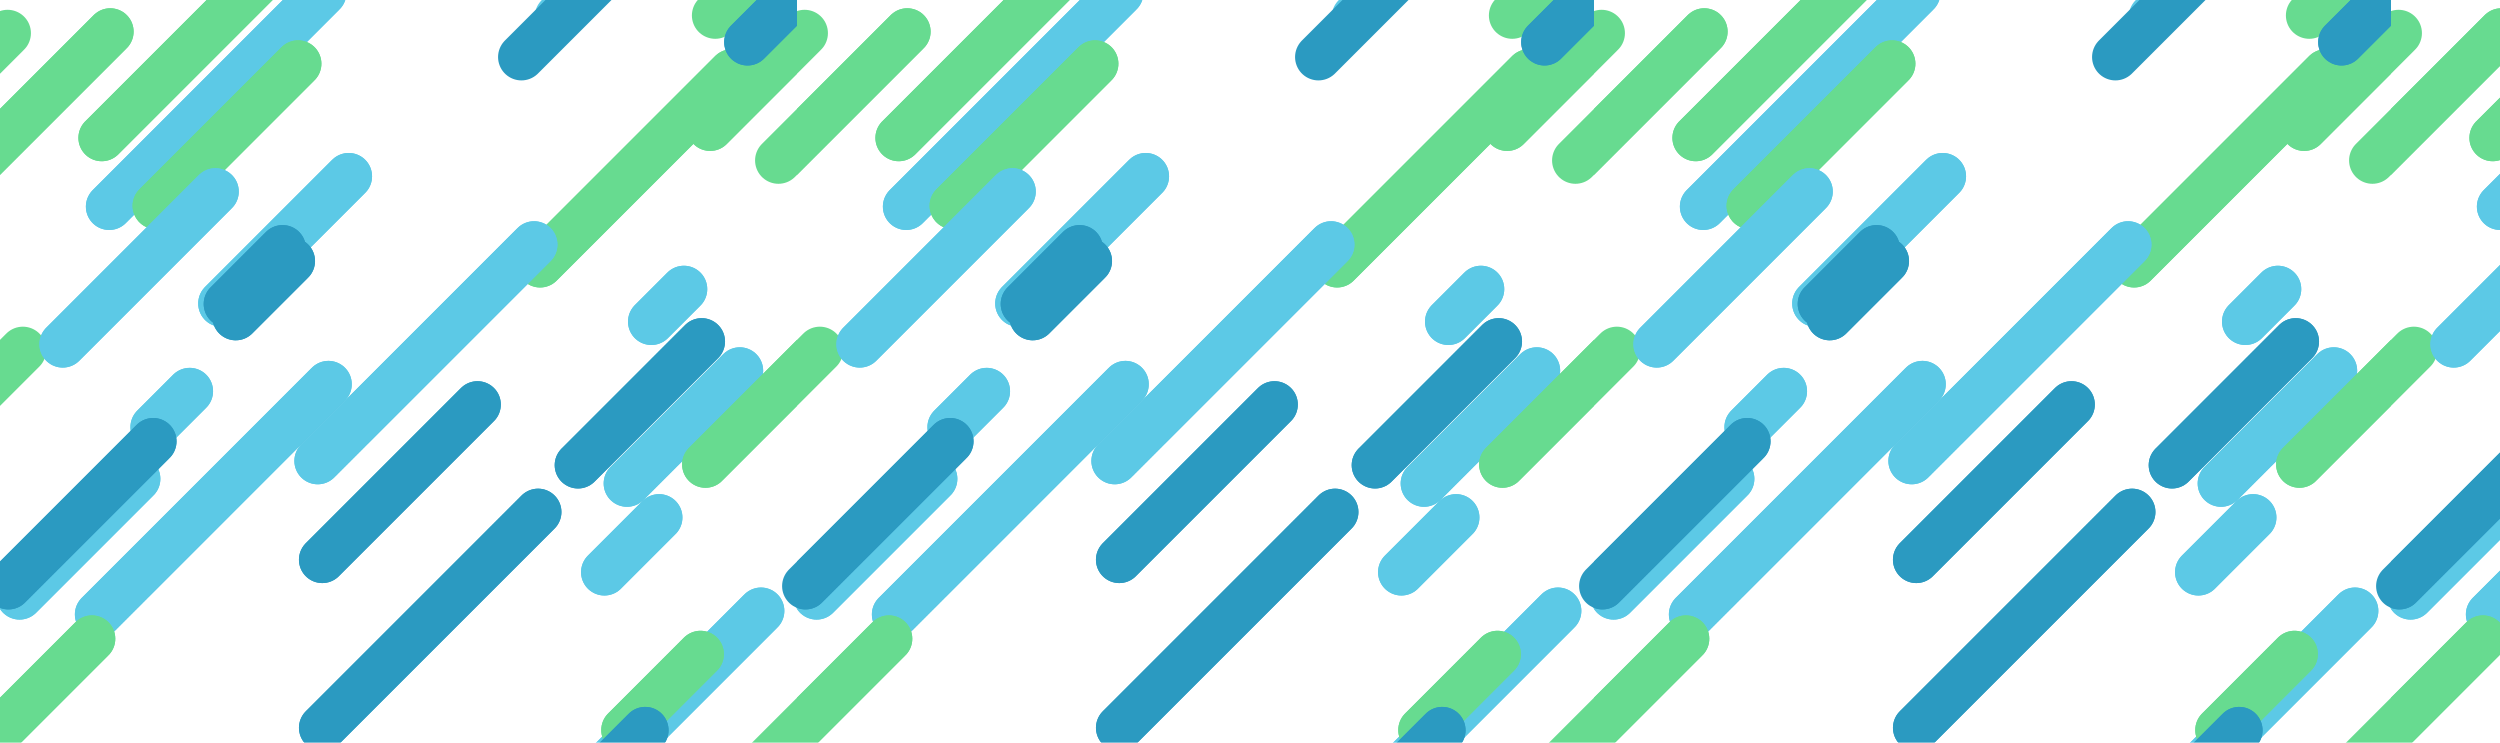
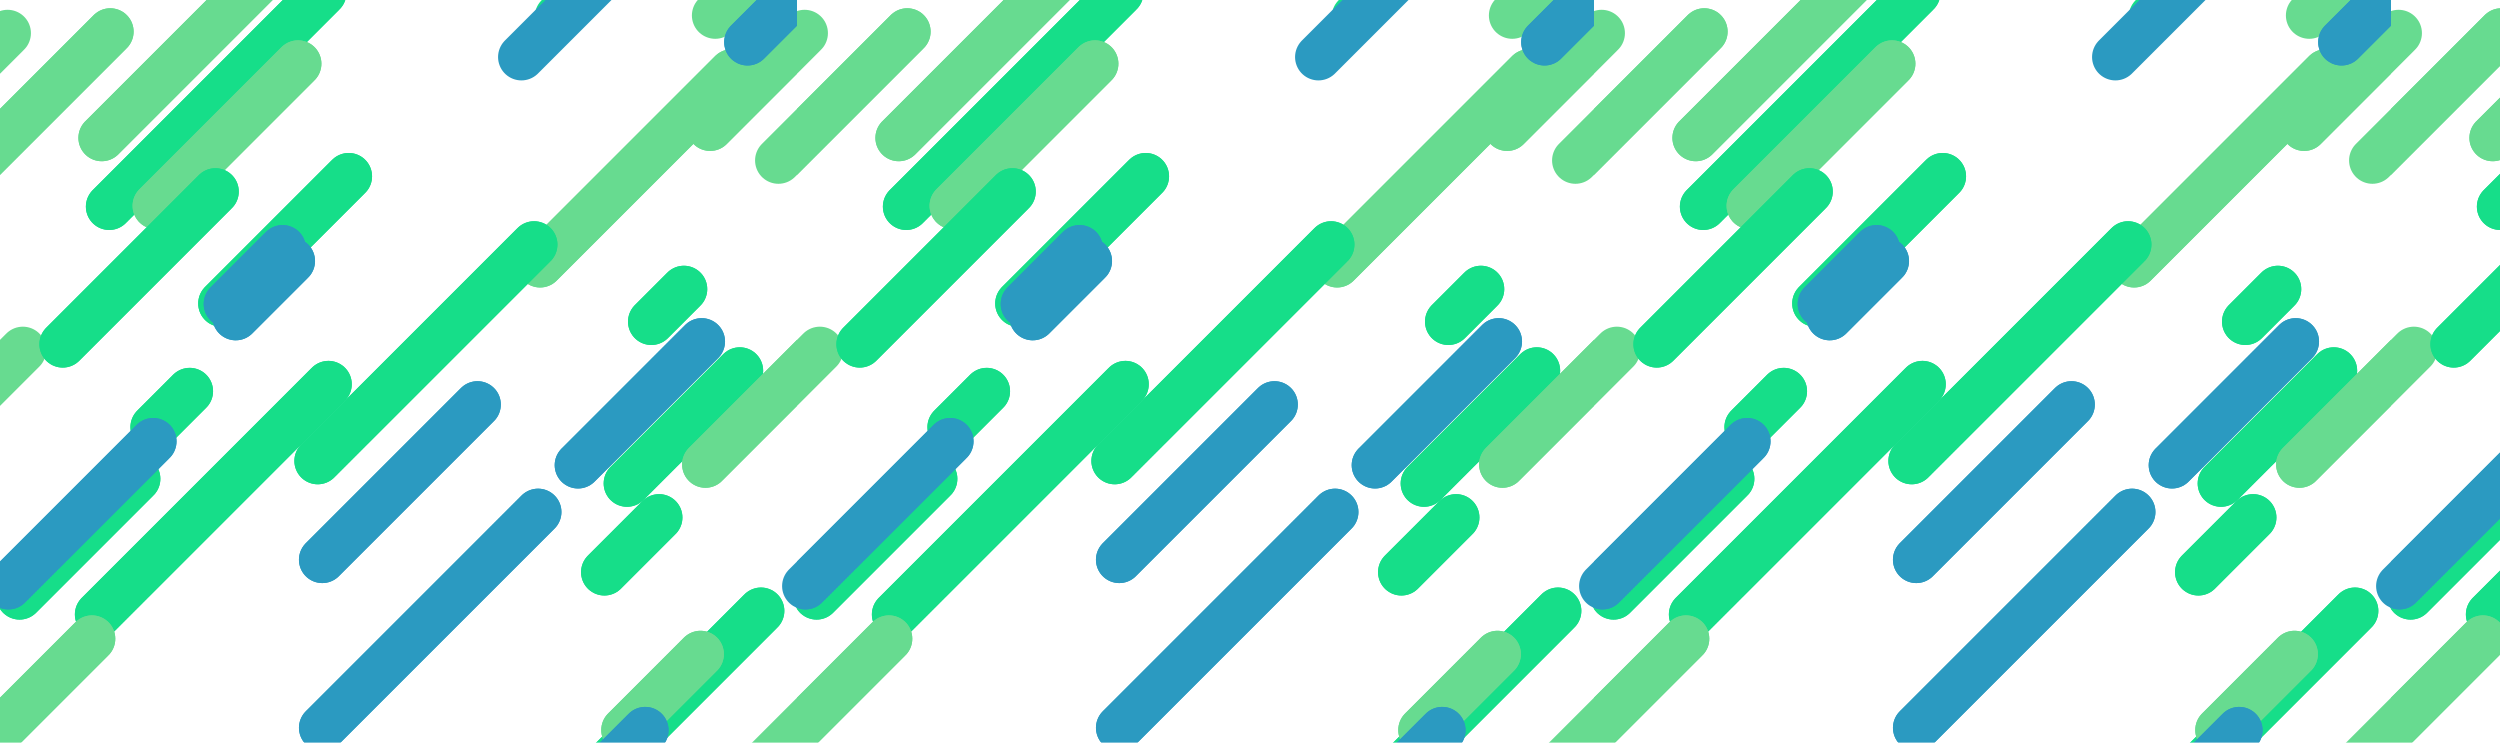
<svg xmlns="http://www.w3.org/2000/svg" style="margin:auto;background:rgba(NaN, NaN, NaN, 0);display:block;z-index:1;position:relative" width="1084" height="322" preserveAspectRatio="xMidYMid" viewBox="0 0 1084 322">
  <defs>
    <pattern id="pid-0.7735807359934106" x="0" y="0" width="345.6" height="345.6" patternUnits="userSpaceOnUse">
      <g transform="scale(1.35)">
        <g>
-           <line x1="237.629" x2="201.397" y1="119.053" y2="155.285" stroke-width="15" stroke="#5CC9E6" stroke-linecap="round" />
-           <line x1="237.629" x2="201.397" y1="-392.947" y2="-356.715" stroke-width="15" stroke="#5CC9E6" stroke-linecap="round" />
-           <line x1="493.629" x2="457.397" y1="-392.947" y2="-356.715" stroke-width="15" stroke="#5CC9E6" stroke-linecap="round" />
-           <line x1="749.629" x2="713.397" y1="-392.947" y2="-356.715" stroke-width="15" stroke="#5CC9E6" stroke-linecap="round" />
-           <line x1="237.629" x2="201.397" y1="-136.947" y2="-100.715" stroke-width="15" stroke="#5CC9E6" stroke-linecap="round" />
-           <line x1="493.629" x2="457.397" y1="-136.947" y2="-100.715" stroke-width="15" stroke="#5CC9E6" stroke-linecap="round" />
-           <line x1="749.629" x2="713.397" y1="-136.947" y2="-100.715" stroke-width="15" stroke="#5CC9E6" stroke-linecap="round" />
-           <line x1="237.629" x2="201.397" y1="119.053" y2="155.285" stroke-width="15" stroke="#5CC9E6" stroke-linecap="round" />
-           <line x1="493.629" x2="457.397" y1="119.053" y2="155.285" stroke-width="15" stroke="#5CC9E6" stroke-linecap="round" />
-           <line x1="749.629" x2="713.397" y1="119.053" y2="155.285" stroke-width="15" stroke="#5CC9E6" stroke-linecap="round" />
-           <line x1="244.438" x2="179.252" y1="196.214" y2="261.4" stroke-width="15" stroke="#5CC9E6" stroke-linecap="round" />
-           <line x1="244.438" x2="179.252" y1="-315.786" y2="-250.6" stroke-width="15" stroke="#5CC9E6" stroke-linecap="round" />
-           <line x1="500.438" x2="435.252" y1="-315.786" y2="-250.6" stroke-width="15" stroke="#5CC9E6" stroke-linecap="round" />
-           <line x1="756.438" x2="691.252" y1="-315.786" y2="-250.6" stroke-width="15" stroke="#5CC9E6" stroke-linecap="round" />
-           <line x1="244.438" x2="179.252" y1="-59.786" y2="5.4" stroke-width="15" stroke="#5CC9E6" stroke-linecap="round" />
-           <line x1="500.438" x2="435.252" y1="-59.786" y2="5.4" stroke-width="15" stroke="#5CC9E6" stroke-linecap="round" />
-           <line x1="756.438" x2="691.252" y1="-59.786" y2="5.4" stroke-width="15" stroke="#5CC9E6" stroke-linecap="round" />
-           <line x1="244.438" x2="179.252" y1="196.214" y2="261.4" stroke-width="15" stroke="#5CC9E6" stroke-linecap="round" />
-           <line x1="500.438" x2="435.252" y1="196.214" y2="261.4" stroke-width="15" stroke="#5CC9E6" stroke-linecap="round" />
-           <line x1="756.438" x2="691.252" y1="196.214" y2="261.4" stroke-width="15" stroke="#5CC9E6" stroke-linecap="round" />
-           <line x1="219.672" x2="209.218" y1="92.858" y2="103.312" stroke-width="15" stroke="#5CC9E6" stroke-linecap="round" />
-           <line x1="219.672" x2="209.218" y1="-419.142" y2="-408.688" stroke-width="15" stroke="#5CC9E6" stroke-linecap="round" />
-           <line x1="475.672" x2="465.218" y1="-419.142" y2="-408.688" stroke-width="15" stroke="#5CC9E6" stroke-linecap="round" />
-           <line x1="731.672" x2="721.218" y1="-419.142" y2="-408.688" stroke-width="15" stroke="#5CC9E6" stroke-linecap="round" />
-           <line x1="219.672" x2="209.218" y1="-163.142" y2="-152.688" stroke-width="15" stroke="#5CC9E6" stroke-linecap="round" />
-           <line x1="475.672" x2="465.218" y1="-163.142" y2="-152.688" stroke-width="15" stroke="#5CC9E6" stroke-linecap="round" />
-           <line x1="731.672" x2="721.218" y1="-163.142" y2="-152.688" stroke-width="15" stroke="#5CC9E6" stroke-linecap="round" />
-           <line x1="219.672" x2="209.218" y1="92.858" y2="103.312" stroke-width="15" stroke="#5CC9E6" stroke-linecap="round" />
-           <line x1="475.672" x2="465.218" y1="92.858" y2="103.312" stroke-width="15" stroke="#5CC9E6" stroke-linecap="round" />
-           <line x1="731.672" x2="721.218" y1="92.858" y2="103.312" stroke-width="15" stroke="#5CC9E6" stroke-linecap="round" />
-           <line x1="112.006" x2="71.158" y1="56.634" y2="97.482" stroke-width="15" stroke="#5CC9E6" stroke-linecap="round" />
-           <line x1="112.006" x2="71.158" y1="-455.366" y2="-414.518" stroke-width="15" stroke="#5CC9E6" stroke-linecap="round" />
-           <line x1="368.006" x2="327.158" y1="-455.366" y2="-414.518" stroke-width="15" stroke="#5CC9E6" stroke-linecap="round" />
-           <line x1="624.006" x2="583.158" y1="-455.366" y2="-414.518" stroke-width="15" stroke="#5CC9E6" stroke-linecap="round" />
-           <line x1="112.006" x2="71.158" y1="-199.366" y2="-158.518" stroke-width="15" stroke="#5CC9E6" stroke-linecap="round" />
-           <line x1="368.006" x2="327.158" y1="-199.366" y2="-158.518" stroke-width="15" stroke="#5CC9E6" stroke-linecap="round" />
-           <line x1="624.006" x2="583.158" y1="-199.366" y2="-158.518" stroke-width="15" stroke="#5CC9E6" stroke-linecap="round" />
-           <line x1="112.006" x2="71.158" y1="56.634" y2="97.482" stroke-width="15" stroke="#5CC9E6" stroke-linecap="round" />
-           <line x1="368.006" x2="327.158" y1="56.634" y2="97.482" stroke-width="15" stroke="#5CC9E6" stroke-linecap="round" />
-           <line x1="624.006" x2="583.158" y1="56.634" y2="97.482" stroke-width="15" stroke="#5CC9E6" stroke-linecap="round" />
-           <line x1="60.933" x2="49.389" y1="125.657" y2="137.201" stroke-width="15" stroke="#5CC9E6" stroke-linecap="round" />
-           <line x1="60.933" x2="49.389" y1="-386.343" y2="-374.799" stroke-width="15" stroke="#5CC9E6" stroke-linecap="round" />
-           <line x1="316.933" x2="305.389" y1="-386.343" y2="-374.799" stroke-width="15" stroke="#5CC9E6" stroke-linecap="round" />
-           <line x1="572.933" x2="561.389" y1="-386.343" y2="-374.799" stroke-width="15" stroke="#5CC9E6" stroke-linecap="round" />
-           <line x1="60.933" x2="49.389" y1="-130.343" y2="-118.799" stroke-width="15" stroke="#5CC9E6" stroke-linecap="round" />
-           <line x1="316.933" x2="305.389" y1="-130.343" y2="-118.799" stroke-width="15" stroke="#5CC9E6" stroke-linecap="round" />
-           <line x1="572.933" x2="561.389" y1="-130.343" y2="-118.799" stroke-width="15" stroke="#5CC9E6" stroke-linecap="round" />
-           <line x1="60.933" x2="49.389" y1="125.657" y2="137.201" stroke-width="15" stroke="#5CC9E6" stroke-linecap="round" />
-           <line x1="316.933" x2="305.389" y1="125.657" y2="137.201" stroke-width="15" stroke="#5CC9E6" stroke-linecap="round" />
-           <line x1="572.933" x2="561.389" y1="125.657" y2="137.201" stroke-width="15" stroke="#5CC9E6" stroke-linecap="round" />
-           <line x1="103.783" x2="35.085" y1="-2.328" y2="66.37" stroke-width="15" stroke="#5CC9E6" stroke-linecap="round" />
-           <line x1="103.783" x2="35.085" y1="-514.328" y2="-445.63" stroke-width="15" stroke="#5CC9E6" stroke-linecap="round" />
-           <line x1="359.783" x2="291.085" y1="-514.328" y2="-445.63" stroke-width="15" stroke="#5CC9E6" stroke-linecap="round" />
-           <line x1="615.783" x2="547.085" y1="-514.328" y2="-445.63" stroke-width="15" stroke="#5CC9E6" stroke-linecap="round" />
-           <line x1="103.783" x2="35.085" y1="-258.328" y2="-189.63" stroke-width="15" stroke="#5CC9E6" stroke-linecap="round" />
-           <line x1="359.783" x2="291.085" y1="-258.328" y2="-189.63" stroke-width="15" stroke="#5CC9E6" stroke-linecap="round" />
-           <line x1="615.783" x2="547.085" y1="-258.328" y2="-189.63" stroke-width="15" stroke="#5CC9E6" stroke-linecap="round" />
-           <line x1="103.783" x2="35.085" y1="-2.328" y2="66.37" stroke-width="15" stroke="#5CC9E6" stroke-linecap="round" />
-           <line x1="359.783" x2="291.085" y1="-2.328" y2="66.37" stroke-width="15" stroke="#5CC9E6" stroke-linecap="round" />
-           <line x1="615.783" x2="547.085" y1="-2.328" y2="66.37" stroke-width="15" stroke="#5CC9E6" stroke-linecap="round" />
-           <line x1="103.783" x2="35.085" y1="253.672" y2="322.37" stroke-width="15" stroke="#5CC9E6" stroke-linecap="round" />
-           <line x1="211.699" x2="194.135" y1="166.217" y2="183.781" stroke-width="15" stroke="#5CC9E6" stroke-linecap="round" />
-           <line x1="211.699" x2="194.135" y1="-345.783" y2="-328.219" stroke-width="15" stroke="#5CC9E6" stroke-linecap="round" />
-           <line x1="467.699" x2="450.135" y1="-345.783" y2="-328.219" stroke-width="15" stroke="#5CC9E6" stroke-linecap="round" />
-           <line x1="723.699" x2="706.135" y1="-345.783" y2="-328.219" stroke-width="15" stroke="#5CC9E6" stroke-linecap="round" />
-           <line x1="211.699" x2="194.135" y1="-89.783" y2="-72.219" stroke-width="15" stroke="#5CC9E6" stroke-linecap="round" />
-           <line x1="467.699" x2="450.135" y1="-89.783" y2="-72.219" stroke-width="15" stroke="#5CC9E6" stroke-linecap="round" />
-           <line x1="723.699" x2="706.135" y1="-89.783" y2="-72.219" stroke-width="15" stroke="#5CC9E6" stroke-linecap="round" />
-           <line x1="211.699" x2="194.135" y1="166.217" y2="183.781" stroke-width="15" stroke="#5CC9E6" stroke-linecap="round" />
-           <line x1="467.699" x2="450.135" y1="166.217" y2="183.781" stroke-width="15" stroke="#5CC9E6" stroke-linecap="round" />
-           <line x1="723.699" x2="706.135" y1="166.217" y2="183.781" stroke-width="15" stroke="#5CC9E6" stroke-linecap="round" />
-           <line x1="44.013" x2="6.292" y1="153.795" y2="191.516" stroke-width="15" stroke="#5CC9E6" stroke-linecap="round" />
-           <line x1="44.013" x2="6.292" y1="-358.205" y2="-320.484" stroke-width="15" stroke="#5CC9E6" stroke-linecap="round" />
-           <line x1="300.013" x2="262.292" y1="-358.205" y2="-320.484" stroke-width="15" stroke="#5CC9E6" stroke-linecap="round" />
-           <line x1="556.013" x2="518.292" y1="-358.205" y2="-320.484" stroke-width="15" stroke="#5CC9E6" stroke-linecap="round" />
-           <line x1="44.013" x2="6.292" y1="-102.205" y2="-64.484" stroke-width="15" stroke="#5CC9E6" stroke-linecap="round" />
-           <line x1="300.013" x2="262.292" y1="-102.205" y2="-64.484" stroke-width="15" stroke="#5CC9E6" stroke-linecap="round" />
-           <line x1="556.013" x2="518.292" y1="-102.205" y2="-64.484" stroke-width="15" stroke="#5CC9E6" stroke-linecap="round" />
-           <line x1="44.013" x2="6.292" y1="153.795" y2="191.516" stroke-width="15" stroke="#5CC9E6" stroke-linecap="round" />
-           <line x1="300.013" x2="262.292" y1="153.795" y2="191.516" stroke-width="15" stroke="#5CC9E6" stroke-linecap="round" />
-           <line x1="556.013" x2="518.292" y1="153.795" y2="191.516" stroke-width="15" stroke="#5CC9E6" stroke-linecap="round" />
-           <line x1="105.492" x2="31.55" y1="123.417" y2="197.36" stroke-width="15" stroke="#5CC9E6" stroke-linecap="round" />
-           <line x1="105.492" x2="31.55" y1="-388.583" y2="-314.64" stroke-width="15" stroke="#5CC9E6" stroke-linecap="round" />
-           <line x1="361.492" x2="287.55" y1="-388.583" y2="-314.64" stroke-width="15" stroke="#5CC9E6" stroke-linecap="round" />
-           <line x1="617.492" x2="543.55" y1="-388.583" y2="-314.64" stroke-width="15" stroke="#5CC9E6" stroke-linecap="round" />
-           <line x1="105.492" x2="31.55" y1="-132.583" y2="-58.64" stroke-width="15" stroke="#5CC9E6" stroke-linecap="round" />
-           <line x1="361.492" x2="287.55" y1="-132.583" y2="-58.64" stroke-width="15" stroke="#5CC9E6" stroke-linecap="round" />
-           <line x1="617.492" x2="543.55" y1="-132.583" y2="-58.64" stroke-width="15" stroke="#5CC9E6" stroke-linecap="round" />
-           <line x1="105.492" x2="31.55" y1="123.417" y2="197.36" stroke-width="15" stroke="#5CC9E6" stroke-linecap="round" />
-           <line x1="361.492" x2="287.55" y1="123.417" y2="197.36" stroke-width="15" stroke="#5CC9E6" stroke-linecap="round" />
-           <line x1="617.492" x2="543.55" y1="123.417" y2="197.36" stroke-width="15" stroke="#5CC9E6" stroke-linecap="round" />
+           <line x1="237.629" x2="201.397" y1="119.053" y2="155.285" stroke-width="15" stroke="#16DE89" stroke-linecap="round" />
+           <line x1="237.629" x2="201.397" y1="-392.947" y2="-356.715" stroke-width="15" stroke="#16DE89" stroke-linecap="round" />
+           <line x1="493.629" x2="457.397" y1="-392.947" y2="-356.715" stroke-width="15" stroke="#16DE89" stroke-linecap="round" />
+           <line x1="749.629" x2="713.397" y1="-392.947" y2="-356.715" stroke-width="15" stroke="#16DE89" stroke-linecap="round" />
+           <line x1="237.629" x2="201.397" y1="-136.947" y2="-100.715" stroke-width="15" stroke="#16DE89" stroke-linecap="round" />
+           <line x1="493.629" x2="457.397" y1="-136.947" y2="-100.715" stroke-width="15" stroke="#16DE89" stroke-linecap="round" />
+           <line x1="749.629" x2="713.397" y1="-136.947" y2="-100.715" stroke-width="15" stroke="#16DE89" stroke-linecap="round" />
+           <line x1="237.629" x2="201.397" y1="119.053" y2="155.285" stroke-width="15" stroke="#16DE89" stroke-linecap="round" />
+           <line x1="493.629" x2="457.397" y1="119.053" y2="155.285" stroke-width="15" stroke="#16DE89" stroke-linecap="round" />
+           <line x1="749.629" x2="713.397" y1="119.053" y2="155.285" stroke-width="15" stroke="#16DE89" stroke-linecap="round" />
+           <line x1="244.438" x2="179.252" y1="196.214" y2="261.4" stroke-width="15" stroke="#16DE89" stroke-linecap="round" />
+           <line x1="244.438" x2="179.252" y1="-315.786" y2="-250.6" stroke-width="15" stroke="#16DE89" stroke-linecap="round" />
+           <line x1="500.438" x2="435.252" y1="-315.786" y2="-250.6" stroke-width="15" stroke="#16DE89" stroke-linecap="round" />
+           <line x1="756.438" x2="691.252" y1="-315.786" y2="-250.6" stroke-width="15" stroke="#16DE89" stroke-linecap="round" />
+           <line x1="244.438" x2="179.252" y1="-59.786" y2="5.4" stroke-width="15" stroke="#16DE89" stroke-linecap="round" />
+           <line x1="500.438" x2="435.252" y1="-59.786" y2="5.4" stroke-width="15" stroke="#16DE89" stroke-linecap="round" />
+           <line x1="756.438" x2="691.252" y1="-59.786" y2="5.4" stroke-width="15" stroke="#16DE89" stroke-linecap="round" />
+           <line x1="244.438" x2="179.252" y1="196.214" y2="261.4" stroke-width="15" stroke="#16DE89" stroke-linecap="round" />
+           <line x1="500.438" x2="435.252" y1="196.214" y2="261.4" stroke-width="15" stroke="#16DE89" stroke-linecap="round" />
+           <line x1="756.438" x2="691.252" y1="196.214" y2="261.4" stroke-width="15" stroke="#16DE89" stroke-linecap="round" />
+           <line x1="219.672" x2="209.218" y1="92.858" y2="103.312" stroke-width="15" stroke="#16DE89" stroke-linecap="round" />
+           <line x1="219.672" x2="209.218" y1="-419.142" y2="-408.688" stroke-width="15" stroke="#16DE89" stroke-linecap="round" />
+           <line x1="475.672" x2="465.218" y1="-419.142" y2="-408.688" stroke-width="15" stroke="#16DE89" stroke-linecap="round" />
+           <line x1="731.672" x2="721.218" y1="-419.142" y2="-408.688" stroke-width="15" stroke="#16DE89" stroke-linecap="round" />
+           <line x1="219.672" x2="209.218" y1="-163.142" y2="-152.688" stroke-width="15" stroke="#16DE89" stroke-linecap="round" />
+           <line x1="475.672" x2="465.218" y1="-163.142" y2="-152.688" stroke-width="15" stroke="#16DE89" stroke-linecap="round" />
+           <line x1="731.672" x2="721.218" y1="-163.142" y2="-152.688" stroke-width="15" stroke="#16DE89" stroke-linecap="round" />
+           <line x1="219.672" x2="209.218" y1="92.858" y2="103.312" stroke-width="15" stroke="#16DE89" stroke-linecap="round" />
+           <line x1="475.672" x2="465.218" y1="92.858" y2="103.312" stroke-width="15" stroke="#16DE89" stroke-linecap="round" />
+           <line x1="731.672" x2="721.218" y1="92.858" y2="103.312" stroke-width="15" stroke="#16DE89" stroke-linecap="round" />
+           <line x1="112.006" x2="71.158" y1="56.634" y2="97.482" stroke-width="15" stroke="#16DE89" stroke-linecap="round" />
+           <line x1="112.006" x2="71.158" y1="-455.366" y2="-414.518" stroke-width="15" stroke="#16DE89" stroke-linecap="round" />
+           <line x1="368.006" x2="327.158" y1="-455.366" y2="-414.518" stroke-width="15" stroke="#16DE89" stroke-linecap="round" />
+           <line x1="624.006" x2="583.158" y1="-455.366" y2="-414.518" stroke-width="15" stroke="#16DE89" stroke-linecap="round" />
+           <line x1="112.006" x2="71.158" y1="-199.366" y2="-158.518" stroke-width="15" stroke="#16DE89" stroke-linecap="round" />
+           <line x1="368.006" x2="327.158" y1="-199.366" y2="-158.518" stroke-width="15" stroke="#16DE89" stroke-linecap="round" />
+           <line x1="624.006" x2="583.158" y1="-199.366" y2="-158.518" stroke-width="15" stroke="#16DE89" stroke-linecap="round" />
+           <line x1="112.006" x2="71.158" y1="56.634" y2="97.482" stroke-width="15" stroke="#16DE89" stroke-linecap="round" />
+           <line x1="368.006" x2="327.158" y1="56.634" y2="97.482" stroke-width="15" stroke="#16DE89" stroke-linecap="round" />
+           <line x1="624.006" x2="583.158" y1="56.634" y2="97.482" stroke-width="15" stroke="#16DE89" stroke-linecap="round" />
+           <line x1="60.933" x2="49.389" y1="125.657" y2="137.201" stroke-width="15" stroke="#16DE89" stroke-linecap="round" />
+           <line x1="60.933" x2="49.389" y1="-386.343" y2="-374.799" stroke-width="15" stroke="#16DE89" stroke-linecap="round" />
+           <line x1="316.933" x2="305.389" y1="-386.343" y2="-374.799" stroke-width="15" stroke="#16DE89" stroke-linecap="round" />
+           <line x1="572.933" x2="561.389" y1="-386.343" y2="-374.799" stroke-width="15" stroke="#16DE89" stroke-linecap="round" />
+           <line x1="60.933" x2="49.389" y1="-130.343" y2="-118.799" stroke-width="15" stroke="#16DE89" stroke-linecap="round" />
+           <line x1="316.933" x2="305.389" y1="-130.343" y2="-118.799" stroke-width="15" stroke="#16DE89" stroke-linecap="round" />
+           <line x1="572.933" x2="561.389" y1="-130.343" y2="-118.799" stroke-width="15" stroke="#16DE89" stroke-linecap="round" />
+           <line x1="60.933" x2="49.389" y1="125.657" y2="137.201" stroke-width="15" stroke="#16DE89" stroke-linecap="round" />
+           <line x1="316.933" x2="305.389" y1="125.657" y2="137.201" stroke-width="15" stroke="#16DE89" stroke-linecap="round" />
+           <line x1="572.933" x2="561.389" y1="125.657" y2="137.201" stroke-width="15" stroke="#16DE89" stroke-linecap="round" />
+           <line x1="103.783" x2="35.085" y1="-2.328" y2="66.37" stroke-width="15" stroke="#16DE89" stroke-linecap="round" />
+           <line x1="103.783" x2="35.085" y1="-514.328" y2="-445.63" stroke-width="15" stroke="#16DE89" stroke-linecap="round" />
+           <line x1="359.783" x2="291.085" y1="-514.328" y2="-445.63" stroke-width="15" stroke="#16DE89" stroke-linecap="round" />
+           <line x1="615.783" x2="547.085" y1="-514.328" y2="-445.63" stroke-width="15" stroke="#16DE89" stroke-linecap="round" />
+           <line x1="103.783" x2="35.085" y1="-258.328" y2="-189.63" stroke-width="15" stroke="#16DE89" stroke-linecap="round" />
+           <line x1="359.783" x2="291.085" y1="-258.328" y2="-189.63" stroke-width="15" stroke="#16DE89" stroke-linecap="round" />
+           <line x1="615.783" x2="547.085" y1="-258.328" y2="-189.63" stroke-width="15" stroke="#16DE89" stroke-linecap="round" />
+           <line x1="103.783" x2="35.085" y1="-2.328" y2="66.37" stroke-width="15" stroke="#16DE89" stroke-linecap="round" />
+           <line x1="359.783" x2="291.085" y1="-2.328" y2="66.37" stroke-width="15" stroke="#16DE89" stroke-linecap="round" />
+           <line x1="615.783" x2="547.085" y1="-2.328" y2="66.37" stroke-width="15" stroke="#16DE89" stroke-linecap="round" />
+           <line x1="103.783" x2="35.085" y1="253.672" y2="322.37" stroke-width="15" stroke="#16DE89" stroke-linecap="round" />
+           <line x1="211.699" x2="194.135" y1="166.217" y2="183.781" stroke-width="15" stroke="#16DE89" stroke-linecap="round" />
+           <line x1="211.699" x2="194.135" y1="-345.783" y2="-328.219" stroke-width="15" stroke="#16DE89" stroke-linecap="round" />
+           <line x1="467.699" x2="450.135" y1="-345.783" y2="-328.219" stroke-width="15" stroke="#16DE89" stroke-linecap="round" />
+           <line x1="723.699" x2="706.135" y1="-345.783" y2="-328.219" stroke-width="15" stroke="#16DE89" stroke-linecap="round" />
+           <line x1="211.699" x2="194.135" y1="-89.783" y2="-72.219" stroke-width="15" stroke="#16DE89" stroke-linecap="round" />
+           <line x1="467.699" x2="450.135" y1="-89.783" y2="-72.219" stroke-width="15" stroke="#16DE89" stroke-linecap="round" />
+           <line x1="723.699" x2="706.135" y1="-89.783" y2="-72.219" stroke-width="15" stroke="#16DE89" stroke-linecap="round" />
+           <line x1="211.699" x2="194.135" y1="166.217" y2="183.781" stroke-width="15" stroke="#16DE89" stroke-linecap="round" />
+           <line x1="467.699" x2="450.135" y1="166.217" y2="183.781" stroke-width="15" stroke="#16DE89" stroke-linecap="round" />
+           <line x1="723.699" x2="706.135" y1="166.217" y2="183.781" stroke-width="15" stroke="#16DE89" stroke-linecap="round" />
+           <line x1="44.013" x2="6.292" y1="153.795" y2="191.516" stroke-width="15" stroke="#16DE89" stroke-linecap="round" />
+           <line x1="44.013" x2="6.292" y1="-358.205" y2="-320.484" stroke-width="15" stroke="#16DE89" stroke-linecap="round" />
+           <line x1="300.013" x2="262.292" y1="-358.205" y2="-320.484" stroke-width="15" stroke="#16DE89" stroke-linecap="round" />
+           <line x1="556.013" x2="518.292" y1="-358.205" y2="-320.484" stroke-width="15" stroke="#16DE89" stroke-linecap="round" />
+           <line x1="44.013" x2="6.292" y1="-102.205" y2="-64.484" stroke-width="15" stroke="#16DE89" stroke-linecap="round" />
+           <line x1="300.013" x2="262.292" y1="-102.205" y2="-64.484" stroke-width="15" stroke="#16DE89" stroke-linecap="round" />
+           <line x1="556.013" x2="518.292" y1="-102.205" y2="-64.484" stroke-width="15" stroke="#16DE89" stroke-linecap="round" />
+           <line x1="44.013" x2="6.292" y1="153.795" y2="191.516" stroke-width="15" stroke="#16DE89" stroke-linecap="round" />
+           <line x1="300.013" x2="262.292" y1="153.795" y2="191.516" stroke-width="15" stroke="#16DE89" stroke-linecap="round" />
+           <line x1="556.013" x2="518.292" y1="153.795" y2="191.516" stroke-width="15" stroke="#16DE89" stroke-linecap="round" />
+           <line x1="105.492" x2="31.55" y1="123.417" y2="197.36" stroke-width="15" stroke="#16DE89" stroke-linecap="round" />
+           <line x1="105.492" x2="31.55" y1="-388.583" y2="-314.64" stroke-width="15" stroke="#16DE89" stroke-linecap="round" />
+           <line x1="361.492" x2="287.55" y1="-388.583" y2="-314.64" stroke-width="15" stroke="#16DE89" stroke-linecap="round" />
+           <line x1="617.492" x2="543.55" y1="-388.583" y2="-314.64" stroke-width="15" stroke="#16DE89" stroke-linecap="round" />
+           <line x1="105.492" x2="31.55" y1="-132.583" y2="-58.64" stroke-width="15" stroke="#16DE89" stroke-linecap="round" />
+           <line x1="361.492" x2="287.55" y1="-132.583" y2="-58.64" stroke-width="15" stroke="#16DE89" stroke-linecap="round" />
+           <line x1="617.492" x2="543.55" y1="-132.583" y2="-58.64" stroke-width="15" stroke="#16DE89" stroke-linecap="round" />
+           <line x1="105.492" x2="31.55" y1="123.417" y2="197.36" stroke-width="15" stroke="#16DE89" stroke-linecap="round" />
+           <line x1="361.492" x2="287.55" y1="123.417" y2="197.36" stroke-width="15" stroke="#16DE89" stroke-linecap="round" />
+           <line x1="617.492" x2="543.55" y1="123.417" y2="197.36" stroke-width="15" stroke="#16DE89" stroke-linecap="round" />
          <animateTransform attributeName="transform" type="translate" values="0 0;-256 256" keyTimes="0;1" repeatCount="indefinite" dur="10s" />
        </g>
        <g>
          <line x1="95.736" x2="50.085" y1="20.457" y2="66.107" stroke-width="15" stroke="#67DB90" stroke-linecap="round" />
          <line x1="95.736" x2="50.085" y1="-491.543" y2="-445.893" stroke-width="15" stroke="#67DB90" stroke-linecap="round" />
          <line x1="351.736" x2="306.085" y1="-491.543" y2="-445.893" stroke-width="15" stroke="#67DB90" stroke-linecap="round" />
          <line x1="607.736" x2="562.085" y1="-491.543" y2="-445.893" stroke-width="15" stroke="#67DB90" stroke-linecap="round" />
          <line x1="95.736" x2="50.085" y1="-235.543" y2="-189.893" stroke-width="15" stroke="#67DB90" stroke-linecap="round" />
          <line x1="351.736" x2="306.085" y1="-235.543" y2="-189.893" stroke-width="15" stroke="#67DB90" stroke-linecap="round" />
          <line x1="607.736" x2="562.085" y1="-235.543" y2="-189.893" stroke-width="15" stroke="#67DB90" stroke-linecap="round" />
          <line x1="95.736" x2="50.085" y1="20.457" y2="66.107" stroke-width="15" stroke="#67DB90" stroke-linecap="round" />
          <line x1="351.736" x2="306.085" y1="20.457" y2="66.107" stroke-width="15" stroke="#67DB90" stroke-linecap="round" />
          <line x1="607.736" x2="562.085" y1="20.457" y2="66.107" stroke-width="15" stroke="#67DB90" stroke-linecap="round" />
          <line x1="263.343" x2="226.596" y1="112.429" y2="149.177" stroke-width="15" stroke="#67DB90" stroke-linecap="round" />
          <line x1="263.343" x2="226.596" y1="-399.571" y2="-362.823" stroke-width="15" stroke="#67DB90" stroke-linecap="round" />
          <line x1="519.343" x2="482.596" y1="-399.571" y2="-362.823" stroke-width="15" stroke="#67DB90" stroke-linecap="round" />
          <line x1="775.343" x2="738.596" y1="-399.571" y2="-362.823" stroke-width="15" stroke="#67DB90" stroke-linecap="round" />
          <line x1="263.343" x2="226.596" y1="-143.571" y2="-106.823" stroke-width="15" stroke="#67DB90" stroke-linecap="round" />
          <line x1="519.343" x2="482.596" y1="-143.571" y2="-106.823" stroke-width="15" stroke="#67DB90" stroke-linecap="round" />
          <line x1="775.343" x2="738.596" y1="-143.571" y2="-106.823" stroke-width="15" stroke="#67DB90" stroke-linecap="round" />
          <line x1="263.343" x2="226.596" y1="112.429" y2="149.177" stroke-width="15" stroke="#67DB90" stroke-linecap="round" />
          <line x1="519.343" x2="482.596" y1="112.429" y2="149.177" stroke-width="15" stroke="#67DB90" stroke-linecap="round" />
          <line x1="775.343" x2="738.596" y1="112.429" y2="149.177" stroke-width="15" stroke="#67DB90" stroke-linecap="round" />
          <line x1="7.343" x2="-29.404" y1="112.429" y2="149.177" stroke-width="15" stroke="#67DB90" stroke-linecap="round" />
          <line x1="29.534" x2="-26.261" y1="205.168" y2="260.963" stroke-width="15" stroke="#67DB90" stroke-linecap="round" />
          <line x1="29.534" x2="-26.261" y1="-306.832" y2="-251.037" stroke-width="15" stroke="#67DB90" stroke-linecap="round" />
          <line x1="285.534" x2="229.739" y1="-306.832" y2="-251.037" stroke-width="15" stroke="#67DB90" stroke-linecap="round" />
          <line x1="541.534" x2="485.739" y1="-306.832" y2="-251.037" stroke-width="15" stroke="#67DB90" stroke-linecap="round" />
          <line x1="29.534" x2="-26.261" y1="-50.832" y2="4.963" stroke-width="15" stroke="#67DB90" stroke-linecap="round" />
          <line x1="285.534" x2="229.739" y1="-50.832" y2="4.963" stroke-width="15" stroke="#67DB90" stroke-linecap="round" />
          <line x1="541.534" x2="485.739" y1="-50.832" y2="4.963" stroke-width="15" stroke="#67DB90" stroke-linecap="round" />
          <line x1="29.534" x2="-26.261" y1="205.168" y2="260.963" stroke-width="15" stroke="#67DB90" stroke-linecap="round" />
          <line x1="285.534" x2="229.739" y1="205.168" y2="260.963" stroke-width="15" stroke="#67DB90" stroke-linecap="round" />
          <line x1="541.534" x2="485.739" y1="205.168" y2="260.963" stroke-width="15" stroke="#67DB90" stroke-linecap="round" />
          <line x1="235.025" x2="173.489" y1="23.307" y2="84.842" stroke-width="15" stroke="#67DB90" stroke-linecap="round" />
          <line x1="235.025" x2="173.489" y1="-488.693" y2="-427.158" stroke-width="15" stroke="#67DB90" stroke-linecap="round" />
          <line x1="491.025" x2="429.489" y1="-488.693" y2="-427.158" stroke-width="15" stroke="#67DB90" stroke-linecap="round" />
          <line x1="747.025" x2="685.489" y1="-488.693" y2="-427.158" stroke-width="15" stroke="#67DB90" stroke-linecap="round" />
          <line x1="235.025" x2="173.489" y1="-232.693" y2="-171.158" stroke-width="15" stroke="#67DB90" stroke-linecap="round" />
          <line x1="491.025" x2="429.489" y1="-232.693" y2="-171.158" stroke-width="15" stroke="#67DB90" stroke-linecap="round" />
          <line x1="747.025" x2="685.489" y1="-232.693" y2="-171.158" stroke-width="15" stroke="#67DB90" stroke-linecap="round" />
          <line x1="235.025" x2="173.489" y1="23.307" y2="84.842" stroke-width="15" stroke="#67DB90" stroke-linecap="round" />
          <line x1="491.025" x2="429.489" y1="23.307" y2="84.842" stroke-width="15" stroke="#67DB90" stroke-linecap="round" />
          <line x1="747.025" x2="685.489" y1="23.307" y2="84.842" stroke-width="15" stroke="#67DB90" stroke-linecap="round" />
          <line x1="225.01" x2="200.624" y1="210.105" y2="234.491" stroke-width="15" stroke="#67DB90" stroke-linecap="round" />
          <line x1="225.01" x2="200.624" y1="-301.895" y2="-277.509" stroke-width="15" stroke="#67DB90" stroke-linecap="round" />
          <line x1="481.01" x2="456.624" y1="-301.895" y2="-277.509" stroke-width="15" stroke="#67DB90" stroke-linecap="round" />
          <line x1="737.01" x2="712.624" y1="-301.895" y2="-277.509" stroke-width="15" stroke="#67DB90" stroke-linecap="round" />
          <line x1="225.01" x2="200.624" y1="-45.895" y2="-21.509" stroke-width="15" stroke="#67DB90" stroke-linecap="round" />
          <line x1="481.01" x2="456.624" y1="-45.895" y2="-21.509" stroke-width="15" stroke="#67DB90" stroke-linecap="round" />
          <line x1="737.01" x2="712.624" y1="-45.895" y2="-21.509" stroke-width="15" stroke="#67DB90" stroke-linecap="round" />
          <line x1="225.01" x2="200.624" y1="210.105" y2="234.491" stroke-width="15" stroke="#67DB90" stroke-linecap="round" />
          <line x1="481.01" x2="456.624" y1="210.105" y2="234.491" stroke-width="15" stroke="#67DB90" stroke-linecap="round" />
          <line x1="737.01" x2="712.624" y1="210.105" y2="234.491" stroke-width="15" stroke="#67DB90" stroke-linecap="round" />
-           <line x1="171.55" x2="102.053" y1="78.559" y2="148.056" stroke-width="15" stroke="#5CC9E6" stroke-linecap="round" />
-           <line x1="171.55" x2="102.053" y1="-433.441" y2="-363.944" stroke-width="15" stroke="#5CC9E6" stroke-linecap="round" />
-           <line x1="427.55" x2="358.053" y1="-433.441" y2="-363.944" stroke-width="15" stroke="#5CC9E6" stroke-linecap="round" />
-           <line x1="683.55" x2="614.053" y1="-433.441" y2="-363.944" stroke-width="15" stroke="#5CC9E6" stroke-linecap="round" />
-           <line x1="171.55" x2="102.053" y1="-177.441" y2="-107.944" stroke-width="15" stroke="#5CC9E6" stroke-linecap="round" />
-           <line x1="427.55" x2="358.053" y1="-177.441" y2="-107.944" stroke-width="15" stroke="#5CC9E6" stroke-linecap="round" />
-           <line x1="683.55" x2="614.053" y1="-177.441" y2="-107.944" stroke-width="15" stroke="#5CC9E6" stroke-linecap="round" />
-           <line x1="171.55" x2="102.053" y1="78.559" y2="148.056" stroke-width="15" stroke="#5CC9E6" stroke-linecap="round" />
-           <line x1="427.55" x2="358.053" y1="78.559" y2="148.056" stroke-width="15" stroke="#5CC9E6" stroke-linecap="round" />
-           <line x1="683.55" x2="614.053" y1="78.559" y2="148.056" stroke-width="15" stroke="#5CC9E6" stroke-linecap="round" />
+           <line x1="171.55" x2="102.053" y1="78.559" y2="148.056" stroke-width="15" stroke="#16DE89" stroke-linecap="round" />
+           <line x1="171.55" x2="102.053" y1="-433.441" y2="-363.944" stroke-width="15" stroke="#16DE89" stroke-linecap="round" />
+           <line x1="427.55" x2="358.053" y1="-433.441" y2="-363.944" stroke-width="15" stroke="#16DE89" stroke-linecap="round" />
+           <line x1="683.55" x2="614.053" y1="-433.441" y2="-363.944" stroke-width="15" stroke="#16DE89" stroke-linecap="round" />
+           <line x1="171.55" x2="102.053" y1="-177.441" y2="-107.944" stroke-width="15" stroke="#16DE89" stroke-linecap="round" />
+           <line x1="427.55" x2="358.053" y1="-177.441" y2="-107.944" stroke-width="15" stroke="#16DE89" stroke-linecap="round" />
+           <line x1="683.55" x2="614.053" y1="-177.441" y2="-107.944" stroke-width="15" stroke="#16DE89" stroke-linecap="round" />
+           <line x1="171.55" x2="102.053" y1="78.559" y2="148.056" stroke-width="15" stroke="#16DE89" stroke-linecap="round" />
+           <line x1="427.55" x2="358.053" y1="78.559" y2="148.056" stroke-width="15" stroke="#16DE89" stroke-linecap="round" />
+           <line x1="683.55" x2="614.053" y1="78.559" y2="148.056" stroke-width="15" stroke="#16DE89" stroke-linecap="round" />
          <line x1="258.436" x2="228.099" y1="10.646" y2="40.983" stroke-width="15" stroke="#67DB90" stroke-linecap="round" />
          <line x1="258.436" x2="228.099" y1="-501.354" y2="-471.017" stroke-width="15" stroke="#67DB90" stroke-linecap="round" />
          <line x1="514.436" x2="484.099" y1="-501.354" y2="-471.017" stroke-width="15" stroke="#67DB90" stroke-linecap="round" />
          <line x1="770.436" x2="740.099" y1="-501.354" y2="-471.017" stroke-width="15" stroke="#67DB90" stroke-linecap="round" />
          <line x1="258.436" x2="228.099" y1="-245.354" y2="-215.017" stroke-width="15" stroke="#67DB90" stroke-linecap="round" />
          <line x1="514.436" x2="484.099" y1="-245.354" y2="-215.017" stroke-width="15" stroke="#67DB90" stroke-linecap="round" />
          <line x1="770.436" x2="740.099" y1="-245.354" y2="-215.017" stroke-width="15" stroke="#67DB90" stroke-linecap="round" />
          <line x1="258.436" x2="228.099" y1="10.646" y2="40.983" stroke-width="15" stroke="#67DB90" stroke-linecap="round" />
          <line x1="514.436" x2="484.099" y1="10.646" y2="40.983" stroke-width="15" stroke="#67DB90" stroke-linecap="round" />
          <line x1="770.436" x2="740.099" y1="10.646" y2="40.983" stroke-width="15" stroke="#67DB90" stroke-linecap="round" />
          <line x1="2.436" x2="-27.901" y1="10.646" y2="40.983" stroke-width="15" stroke="#67DB90" stroke-linecap="round" />
          <line x1="35.416" x2="-5.967" y1="10.152" y2="51.535" stroke-width="15" stroke="#67DB90" stroke-linecap="round" />
          <line x1="35.416" x2="-5.967" y1="-501.848" y2="-460.465" stroke-width="15" stroke="#67DB90" stroke-linecap="round" />
          <line x1="291.416" x2="250.033" y1="-501.848" y2="-460.465" stroke-width="15" stroke="#67DB90" stroke-linecap="round" />
          <line x1="547.416" x2="506.033" y1="-501.848" y2="-460.465" stroke-width="15" stroke="#67DB90" stroke-linecap="round" />
          <line x1="35.416" x2="-5.967" y1="-245.848" y2="-204.465" stroke-width="15" stroke="#67DB90" stroke-linecap="round" />
          <line x1="291.416" x2="250.033" y1="-245.848" y2="-204.465" stroke-width="15" stroke="#67DB90" stroke-linecap="round" />
          <line x1="547.416" x2="506.033" y1="-245.848" y2="-204.465" stroke-width="15" stroke="#67DB90" stroke-linecap="round" />
          <line x1="35.416" x2="-5.967" y1="10.152" y2="51.535" stroke-width="15" stroke="#67DB90" stroke-linecap="round" />
          <line x1="291.416" x2="250.033" y1="10.152" y2="51.535" stroke-width="15" stroke="#67DB90" stroke-linecap="round" />
          <line x1="547.416" x2="506.033" y1="10.152" y2="51.535" stroke-width="15" stroke="#67DB90" stroke-linecap="round" />
          <line x1="90.763" x2="72.925" y1="79.79" y2="97.628" stroke-width="15" stroke="#2B9AC1 " stroke-linecap="round" />
          <line x1="90.763" x2="72.925" y1="-432.21" y2="-414.372" stroke-width="15" stroke="#2B9AC1 " stroke-linecap="round" />
          <line x1="346.763" x2="328.925" y1="-432.21" y2="-414.372" stroke-width="15" stroke="#2B9AC1 " stroke-linecap="round" />
          <line x1="602.763" x2="584.925" y1="-432.21" y2="-414.372" stroke-width="15" stroke="#2B9AC1 " stroke-linecap="round" />
          <line x1="90.763" x2="72.925" y1="-176.21" y2="-158.372" stroke-width="15" stroke="#2B9AC1 " stroke-linecap="round" />
          <line x1="346.763" x2="328.925" y1="-176.21" y2="-158.372" stroke-width="15" stroke="#2B9AC1 " stroke-linecap="round" />
          <line x1="602.763" x2="584.925" y1="-176.21" y2="-158.372" stroke-width="15" stroke="#2B9AC1 " stroke-linecap="round" />
          <line x1="90.763" x2="72.925" y1="79.79" y2="97.628" stroke-width="15" stroke="#2B9AC1 " stroke-linecap="round" />
          <line x1="346.763" x2="328.925" y1="79.79" y2="97.628" stroke-width="15" stroke="#2B9AC1 " stroke-linecap="round" />
          <line x1="602.763" x2="584.925" y1="79.79" y2="97.628" stroke-width="15" stroke="#2B9AC1 " stroke-linecap="round" />
          <animateTransform attributeName="transform" type="translate" values="0 0;-256 256" keyTimes="0;1" repeatCount="indefinite" dur="5s" />
        </g>
        <g>
          <line x1="93.69" x2="75.716" y1="83.838" y2="101.811" stroke-width="15" stroke="#2B9AC1 " stroke-linecap="round" />
          <line x1="93.69" x2="75.716" y1="-428.162" y2="-410.189" stroke-width="15" stroke="#2B9AC1 " stroke-linecap="round" />
          <line x1="349.69" x2="331.716" y1="-428.162" y2="-410.189" stroke-width="15" stroke="#2B9AC1 " stroke-linecap="round" />
          <line x1="605.69" x2="587.716" y1="-428.162" y2="-410.189" stroke-width="15" stroke="#2B9AC1 " stroke-linecap="round" />
          <line x1="93.69" x2="75.716" y1="-172.162" y2="-154.189" stroke-width="15" stroke="#2B9AC1 " stroke-linecap="round" />
          <line x1="349.69" x2="331.716" y1="-172.162" y2="-154.189" stroke-width="15" stroke="#2B9AC1 " stroke-linecap="round" />
          <line x1="605.69" x2="587.716" y1="-172.162" y2="-154.189" stroke-width="15" stroke="#2B9AC1 " stroke-linecap="round" />
          <line x1="93.69" x2="75.716" y1="83.838" y2="101.811" stroke-width="15" stroke="#2B9AC1 " stroke-linecap="round" />
          <line x1="349.69" x2="331.716" y1="83.838" y2="101.811" stroke-width="15" stroke="#2B9AC1 " stroke-linecap="round" />
          <line x1="605.69" x2="587.716" y1="83.838" y2="101.811" stroke-width="15" stroke="#2B9AC1 " stroke-linecap="round" />
          <line x1="207.249" x2="167.481" y1="234.56" y2="274.328" stroke-width="15" stroke="#2B9AC1 " stroke-linecap="round" />
          <line x1="207.249" x2="167.481" y1="-277.44" y2="-237.672" stroke-width="15" stroke="#2B9AC1 " stroke-linecap="round" />
          <line x1="463.249" x2="423.481" y1="-277.44" y2="-237.672" stroke-width="15" stroke="#2B9AC1 " stroke-linecap="round" />
          <line x1="719.249" x2="679.481" y1="-277.44" y2="-237.672" stroke-width="15" stroke="#2B9AC1 " stroke-linecap="round" />
          <line x1="207.249" x2="167.481" y1="-21.44" y2="18.328" stroke-width="15" stroke="#2B9AC1 " stroke-linecap="round" />
          <line x1="463.249" x2="423.481" y1="-21.44" y2="18.328" stroke-width="15" stroke="#2B9AC1 " stroke-linecap="round" />
          <line x1="719.249" x2="679.481" y1="-21.44" y2="18.328" stroke-width="15" stroke="#2B9AC1 " stroke-linecap="round" />
          <line x1="207.249" x2="167.481" y1="234.56" y2="274.328" stroke-width="15" stroke="#2B9AC1 " stroke-linecap="round" />
          <line x1="463.249" x2="423.481" y1="234.56" y2="274.328" stroke-width="15" stroke="#2B9AC1 " stroke-linecap="round" />
          <line x1="719.249" x2="679.481" y1="234.56" y2="274.328" stroke-width="15" stroke="#2B9AC1 " stroke-linecap="round" />
-           <line x1="69.197" x2="20.156" y1="61.529" y2="110.57" stroke-width="15" stroke="#5CC9E6" stroke-linecap="round" />
-           <line x1="69.197" x2="20.156" y1="-450.471" y2="-401.43" stroke-width="15" stroke="#5CC9E6" stroke-linecap="round" />
-           <line x1="325.197" x2="276.156" y1="-450.471" y2="-401.43" stroke-width="15" stroke="#5CC9E6" stroke-linecap="round" />
-           <line x1="581.197" x2="532.156" y1="-450.471" y2="-401.43" stroke-width="15" stroke="#5CC9E6" stroke-linecap="round" />
-           <line x1="69.197" x2="20.156" y1="-194.471" y2="-145.43" stroke-width="15" stroke="#5CC9E6" stroke-linecap="round" />
-           <line x1="325.197" x2="276.156" y1="-194.471" y2="-145.43" stroke-width="15" stroke="#5CC9E6" stroke-linecap="round" />
-           <line x1="581.197" x2="532.156" y1="-194.471" y2="-145.43" stroke-width="15" stroke="#5CC9E6" stroke-linecap="round" />
-           <line x1="69.197" x2="20.156" y1="61.529" y2="110.57" stroke-width="15" stroke="#5CC9E6" stroke-linecap="round" />
-           <line x1="325.197" x2="276.156" y1="61.529" y2="110.57" stroke-width="15" stroke="#5CC9E6" stroke-linecap="round" />
-           <line x1="581.197" x2="532.156" y1="61.529" y2="110.57" stroke-width="15" stroke="#5CC9E6" stroke-linecap="round" />
+           <line x1="69.197" x2="20.156" y1="61.529" y2="110.57" stroke-width="15" stroke="#16DE89" stroke-linecap="round" />
+           <line x1="69.197" x2="20.156" y1="-450.471" y2="-401.43" stroke-width="15" stroke="#16DE89" stroke-linecap="round" />
+           <line x1="325.197" x2="276.156" y1="-450.471" y2="-401.43" stroke-width="15" stroke="#16DE89" stroke-linecap="round" />
+           <line x1="581.197" x2="532.156" y1="-450.471" y2="-401.43" stroke-width="15" stroke="#16DE89" stroke-linecap="round" />
+           <line x1="69.197" x2="20.156" y1="-194.471" y2="-145.43" stroke-width="15" stroke="#16DE89" stroke-linecap="round" />
+           <line x1="325.197" x2="276.156" y1="-194.471" y2="-145.43" stroke-width="15" stroke="#16DE89" stroke-linecap="round" />
+           <line x1="581.197" x2="532.156" y1="-194.471" y2="-145.43" stroke-width="15" stroke="#16DE89" stroke-linecap="round" />
+           <line x1="69.197" x2="20.156" y1="61.529" y2="110.57" stroke-width="15" stroke="#16DE89" stroke-linecap="round" />
+           <line x1="325.197" x2="276.156" y1="61.529" y2="110.57" stroke-width="15" stroke="#16DE89" stroke-linecap="round" />
+           <line x1="581.197" x2="532.156" y1="61.529" y2="110.57" stroke-width="15" stroke="#16DE89" stroke-linecap="round" />
          <line x1="153.369" x2="103.522" y1="129.939" y2="179.786" stroke-width="15" stroke="#2B9AC1 " stroke-linecap="round" />
          <line x1="153.369" x2="103.522" y1="-382.061" y2="-332.214" stroke-width="15" stroke="#2B9AC1 " stroke-linecap="round" />
          <line x1="409.369" x2="359.522" y1="-382.061" y2="-332.214" stroke-width="15" stroke="#2B9AC1 " stroke-linecap="round" />
          <line x1="665.369" x2="615.522" y1="-382.061" y2="-332.214" stroke-width="15" stroke="#2B9AC1 " stroke-linecap="round" />
          <line x1="153.369" x2="103.522" y1="-126.061" y2="-76.214" stroke-width="15" stroke="#2B9AC1 " stroke-linecap="round" />
          <line x1="409.369" x2="359.522" y1="-126.061" y2="-76.214" stroke-width="15" stroke="#2B9AC1 " stroke-linecap="round" />
          <line x1="665.369" x2="615.522" y1="-126.061" y2="-76.214" stroke-width="15" stroke="#2B9AC1 " stroke-linecap="round" />
          <line x1="153.369" x2="103.522" y1="129.939" y2="179.786" stroke-width="15" stroke="#2B9AC1 " stroke-linecap="round" />
          <line x1="409.369" x2="359.522" y1="129.939" y2="179.786" stroke-width="15" stroke="#2B9AC1 " stroke-linecap="round" />
          <line x1="665.369" x2="615.522" y1="129.939" y2="179.786" stroke-width="15" stroke="#2B9AC1 " stroke-linecap="round" />
          <line x1="49.205" x2="2.714" y1="141.76" y2="188.251" stroke-width="15" stroke="#2B9AC1 " stroke-linecap="round" />
          <line x1="49.205" x2="2.714" y1="-370.24" y2="-323.749" stroke-width="15" stroke="#2B9AC1 " stroke-linecap="round" />
          <line x1="305.205" x2="258.714" y1="-370.24" y2="-323.749" stroke-width="15" stroke="#2B9AC1 " stroke-linecap="round" />
          <line x1="561.205" x2="514.714" y1="-370.24" y2="-323.749" stroke-width="15" stroke="#2B9AC1 " stroke-linecap="round" />
          <line x1="49.205" x2="2.714" y1="-114.24" y2="-67.749" stroke-width="15" stroke="#2B9AC1 " stroke-linecap="round" />
          <line x1="305.205" x2="258.714" y1="-114.24" y2="-67.749" stroke-width="15" stroke="#2B9AC1 " stroke-linecap="round" />
          <line x1="561.205" x2="514.714" y1="-114.24" y2="-67.749" stroke-width="15" stroke="#2B9AC1 " stroke-linecap="round" />
          <line x1="49.205" x2="2.714" y1="141.76" y2="188.251" stroke-width="15" stroke="#2B9AC1 " stroke-linecap="round" />
          <line x1="305.205" x2="258.714" y1="141.76" y2="188.251" stroke-width="15" stroke="#2B9AC1 " stroke-linecap="round" />
          <line x1="561.205" x2="514.714" y1="141.76" y2="188.251" stroke-width="15" stroke="#2B9AC1 " stroke-linecap="round" />
          <line x1="84.681" x2="32.683" y1="-7.711" y2="44.287" stroke-width="15" stroke="#67DB90" stroke-linecap="round" />
          <line x1="84.681" x2="32.683" y1="-519.711" y2="-467.713" stroke-width="15" stroke="#67DB90" stroke-linecap="round" />
          <line x1="340.681" x2="288.683" y1="-519.711" y2="-467.713" stroke-width="15" stroke="#67DB90" stroke-linecap="round" />
          <line x1="596.681" x2="544.683" y1="-519.711" y2="-467.713" stroke-width="15" stroke="#67DB90" stroke-linecap="round" />
          <line x1="84.681" x2="32.683" y1="-263.711" y2="-211.713" stroke-width="15" stroke="#67DB90" stroke-linecap="round" />
          <line x1="340.681" x2="288.683" y1="-263.711" y2="-211.713" stroke-width="15" stroke="#67DB90" stroke-linecap="round" />
          <line x1="596.681" x2="544.683" y1="-263.711" y2="-211.713" stroke-width="15" stroke="#67DB90" stroke-linecap="round" />
          <line x1="84.681" x2="32.683" y1="-7.711" y2="44.287" stroke-width="15" stroke="#67DB90" stroke-linecap="round" />
          <line x1="340.681" x2="288.683" y1="-7.711" y2="44.287" stroke-width="15" stroke="#67DB90" stroke-linecap="round" />
          <line x1="596.681" x2="544.683" y1="-7.711" y2="44.287" stroke-width="15" stroke="#67DB90" stroke-linecap="round" />
          <line x1="84.681" x2="32.683" y1="248.289" y2="300.287" stroke-width="15" stroke="#67DB90" stroke-linecap="round" />
          <line x1="225.383" x2="185.666" y1="109.69" y2="149.407" stroke-width="15" stroke="#2B9AC1 " stroke-linecap="round" />
          <line x1="225.383" x2="185.666" y1="-402.31" y2="-362.593" stroke-width="15" stroke="#2B9AC1 " stroke-linecap="round" />
          <line x1="481.383" x2="441.666" y1="-402.31" y2="-362.593" stroke-width="15" stroke="#2B9AC1 " stroke-linecap="round" />
          <line x1="737.383" x2="697.666" y1="-402.31" y2="-362.593" stroke-width="15" stroke="#2B9AC1 " stroke-linecap="round" />
          <line x1="225.383" x2="185.666" y1="-146.31" y2="-106.593" stroke-width="15" stroke="#2B9AC1 " stroke-linecap="round" />
          <line x1="481.383" x2="441.666" y1="-146.31" y2="-106.593" stroke-width="15" stroke="#2B9AC1 " stroke-linecap="round" />
          <line x1="737.383" x2="697.666" y1="-146.31" y2="-106.593" stroke-width="15" stroke="#2B9AC1 " stroke-linecap="round" />
          <line x1="225.383" x2="185.666" y1="109.69" y2="149.407" stroke-width="15" stroke="#2B9AC1 " stroke-linecap="round" />
          <line x1="481.383" x2="441.666" y1="109.69" y2="149.407" stroke-width="15" stroke="#2B9AC1 " stroke-linecap="round" />
          <line x1="737.383" x2="697.666" y1="109.69" y2="149.407" stroke-width="15" stroke="#2B9AC1 " stroke-linecap="round" />
          <line x1="172.837" x2="103.526" y1="164.46" y2="233.771" stroke-width="15" stroke="#2B9AC1 " stroke-linecap="round" />
          <line x1="172.837" x2="103.526" y1="-347.54" y2="-278.229" stroke-width="15" stroke="#2B9AC1 " stroke-linecap="round" />
          <line x1="428.837" x2="359.526" y1="-347.54" y2="-278.229" stroke-width="15" stroke="#2B9AC1 " stroke-linecap="round" />
          <line x1="684.837" x2="615.526" y1="-347.54" y2="-278.229" stroke-width="15" stroke="#2B9AC1 " stroke-linecap="round" />
          <line x1="172.837" x2="103.526" y1="-91.54" y2="-22.229" stroke-width="15" stroke="#2B9AC1 " stroke-linecap="round" />
          <line x1="428.837" x2="359.526" y1="-91.54" y2="-22.229" stroke-width="15" stroke="#2B9AC1 " stroke-linecap="round" />
          <line x1="684.837" x2="615.526" y1="-91.54" y2="-22.229" stroke-width="15" stroke="#2B9AC1 " stroke-linecap="round" />
          <line x1="172.837" x2="103.526" y1="164.46" y2="233.771" stroke-width="15" stroke="#2B9AC1 " stroke-linecap="round" />
          <line x1="428.837" x2="359.526" y1="164.46" y2="233.771" stroke-width="15" stroke="#2B9AC1 " stroke-linecap="round" />
          <line x1="684.837" x2="615.526" y1="164.46" y2="233.771" stroke-width="15" stroke="#2B9AC1 " stroke-linecap="round" />
          <line x1="254.854" x2="240.108" y1="-1.209" y2="13.537" stroke-width="15" stroke="#2B9AC1 " stroke-linecap="round" />
          <line x1="254.854" x2="240.108" y1="-513.209" y2="-498.463" stroke-width="15" stroke="#2B9AC1 " stroke-linecap="round" />
          <line x1="510.854" x2="496.108" y1="-513.209" y2="-498.463" stroke-width="15" stroke="#2B9AC1 " stroke-linecap="round" />
          <line x1="766.854" x2="752.108" y1="-513.209" y2="-498.463" stroke-width="15" stroke="#2B9AC1 " stroke-linecap="round" />
          <line x1="254.854" x2="240.108" y1="-257.209" y2="-242.463" stroke-width="15" stroke="#2B9AC1 " stroke-linecap="round" />
          <line x1="510.854" x2="496.108" y1="-257.209" y2="-242.463" stroke-width="15" stroke="#2B9AC1 " stroke-linecap="round" />
          <line x1="766.854" x2="752.108" y1="-257.209" y2="-242.463" stroke-width="15" stroke="#2B9AC1 " stroke-linecap="round" />
          <line x1="254.854" x2="240.108" y1="-1.209" y2="13.537" stroke-width="15" stroke="#2B9AC1 " stroke-linecap="round" />
          <line x1="510.854" x2="496.108" y1="-1.209" y2="13.537" stroke-width="15" stroke="#2B9AC1 " stroke-linecap="round" />
          <line x1="766.854" x2="752.108" y1="-1.209" y2="13.537" stroke-width="15" stroke="#2B9AC1 " stroke-linecap="round" />
          <line x1="254.854" x2="240.108" y1="254.791" y2="269.537" stroke-width="15" stroke="#2B9AC1 " stroke-linecap="round" />
          <animateTransform attributeName="transform" type="translate" values="0 0;-256 256" keyTimes="0;1" repeatCount="indefinite" dur="10.333s" />
        </g>
      </g>
    </pattern>
  </defs>
  <rect x="0" y="0" width="1084" height="322" fill="url(#pid-0.7735807359934106)" />
</svg>
